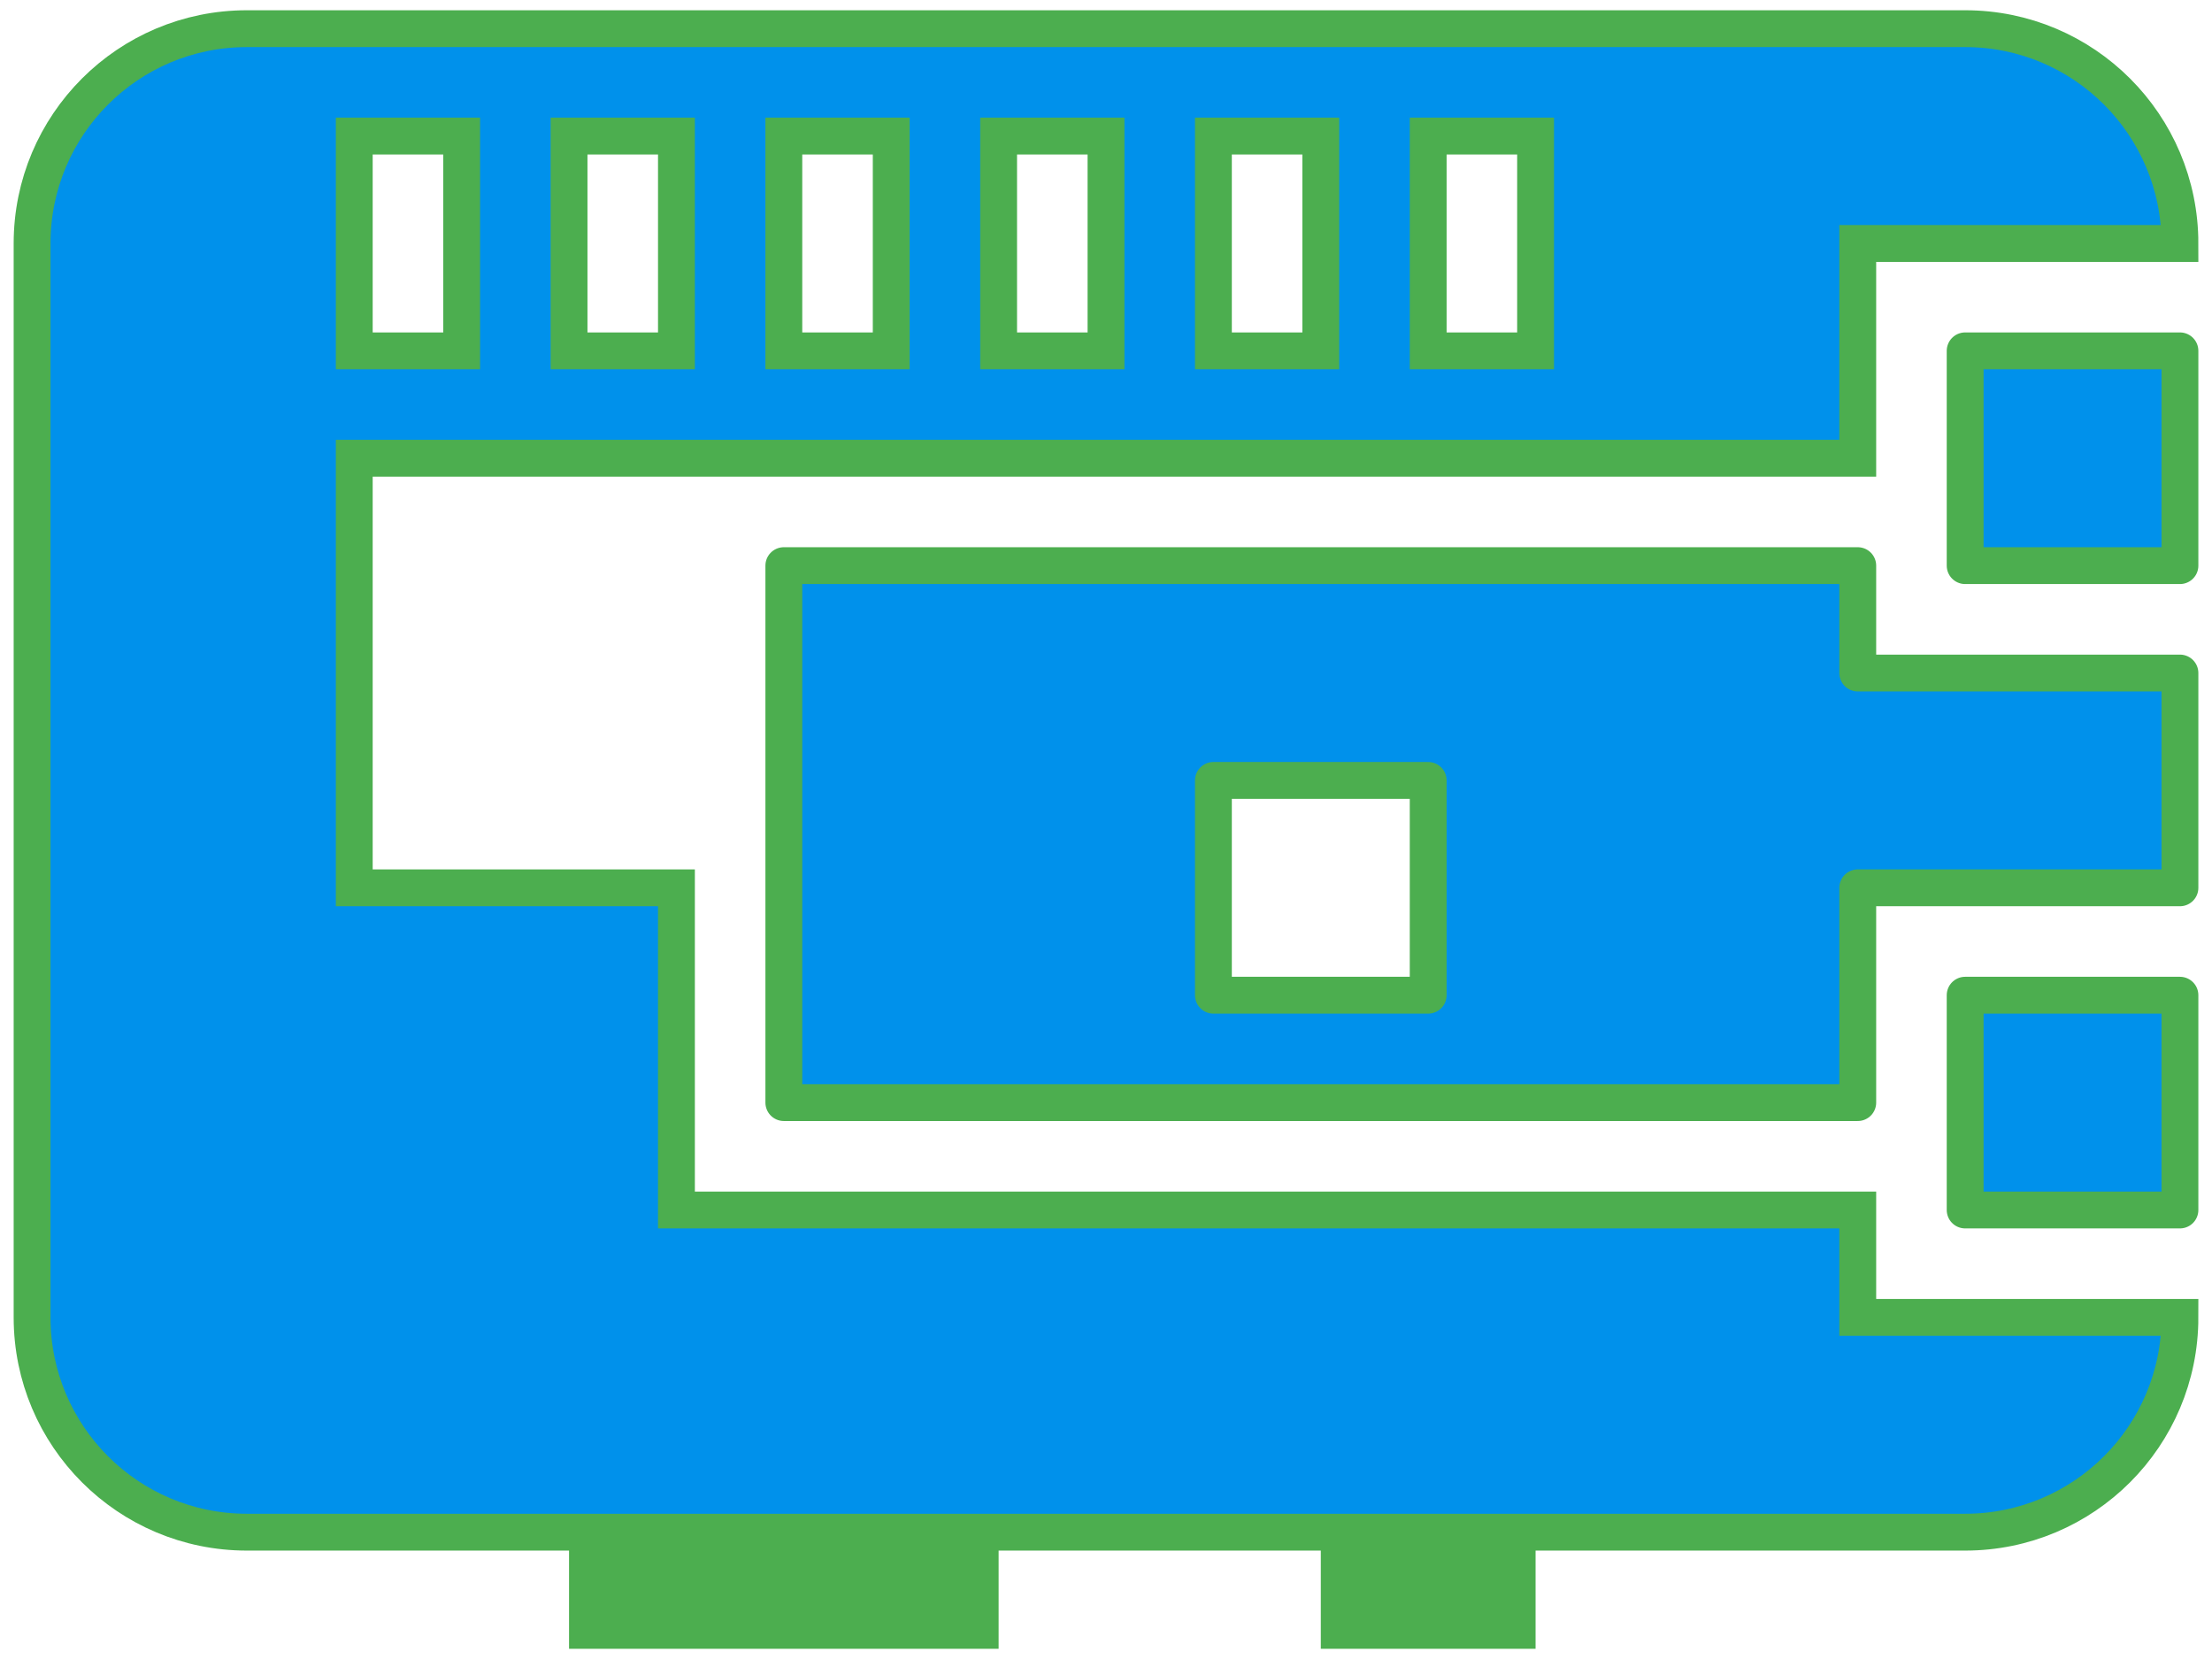
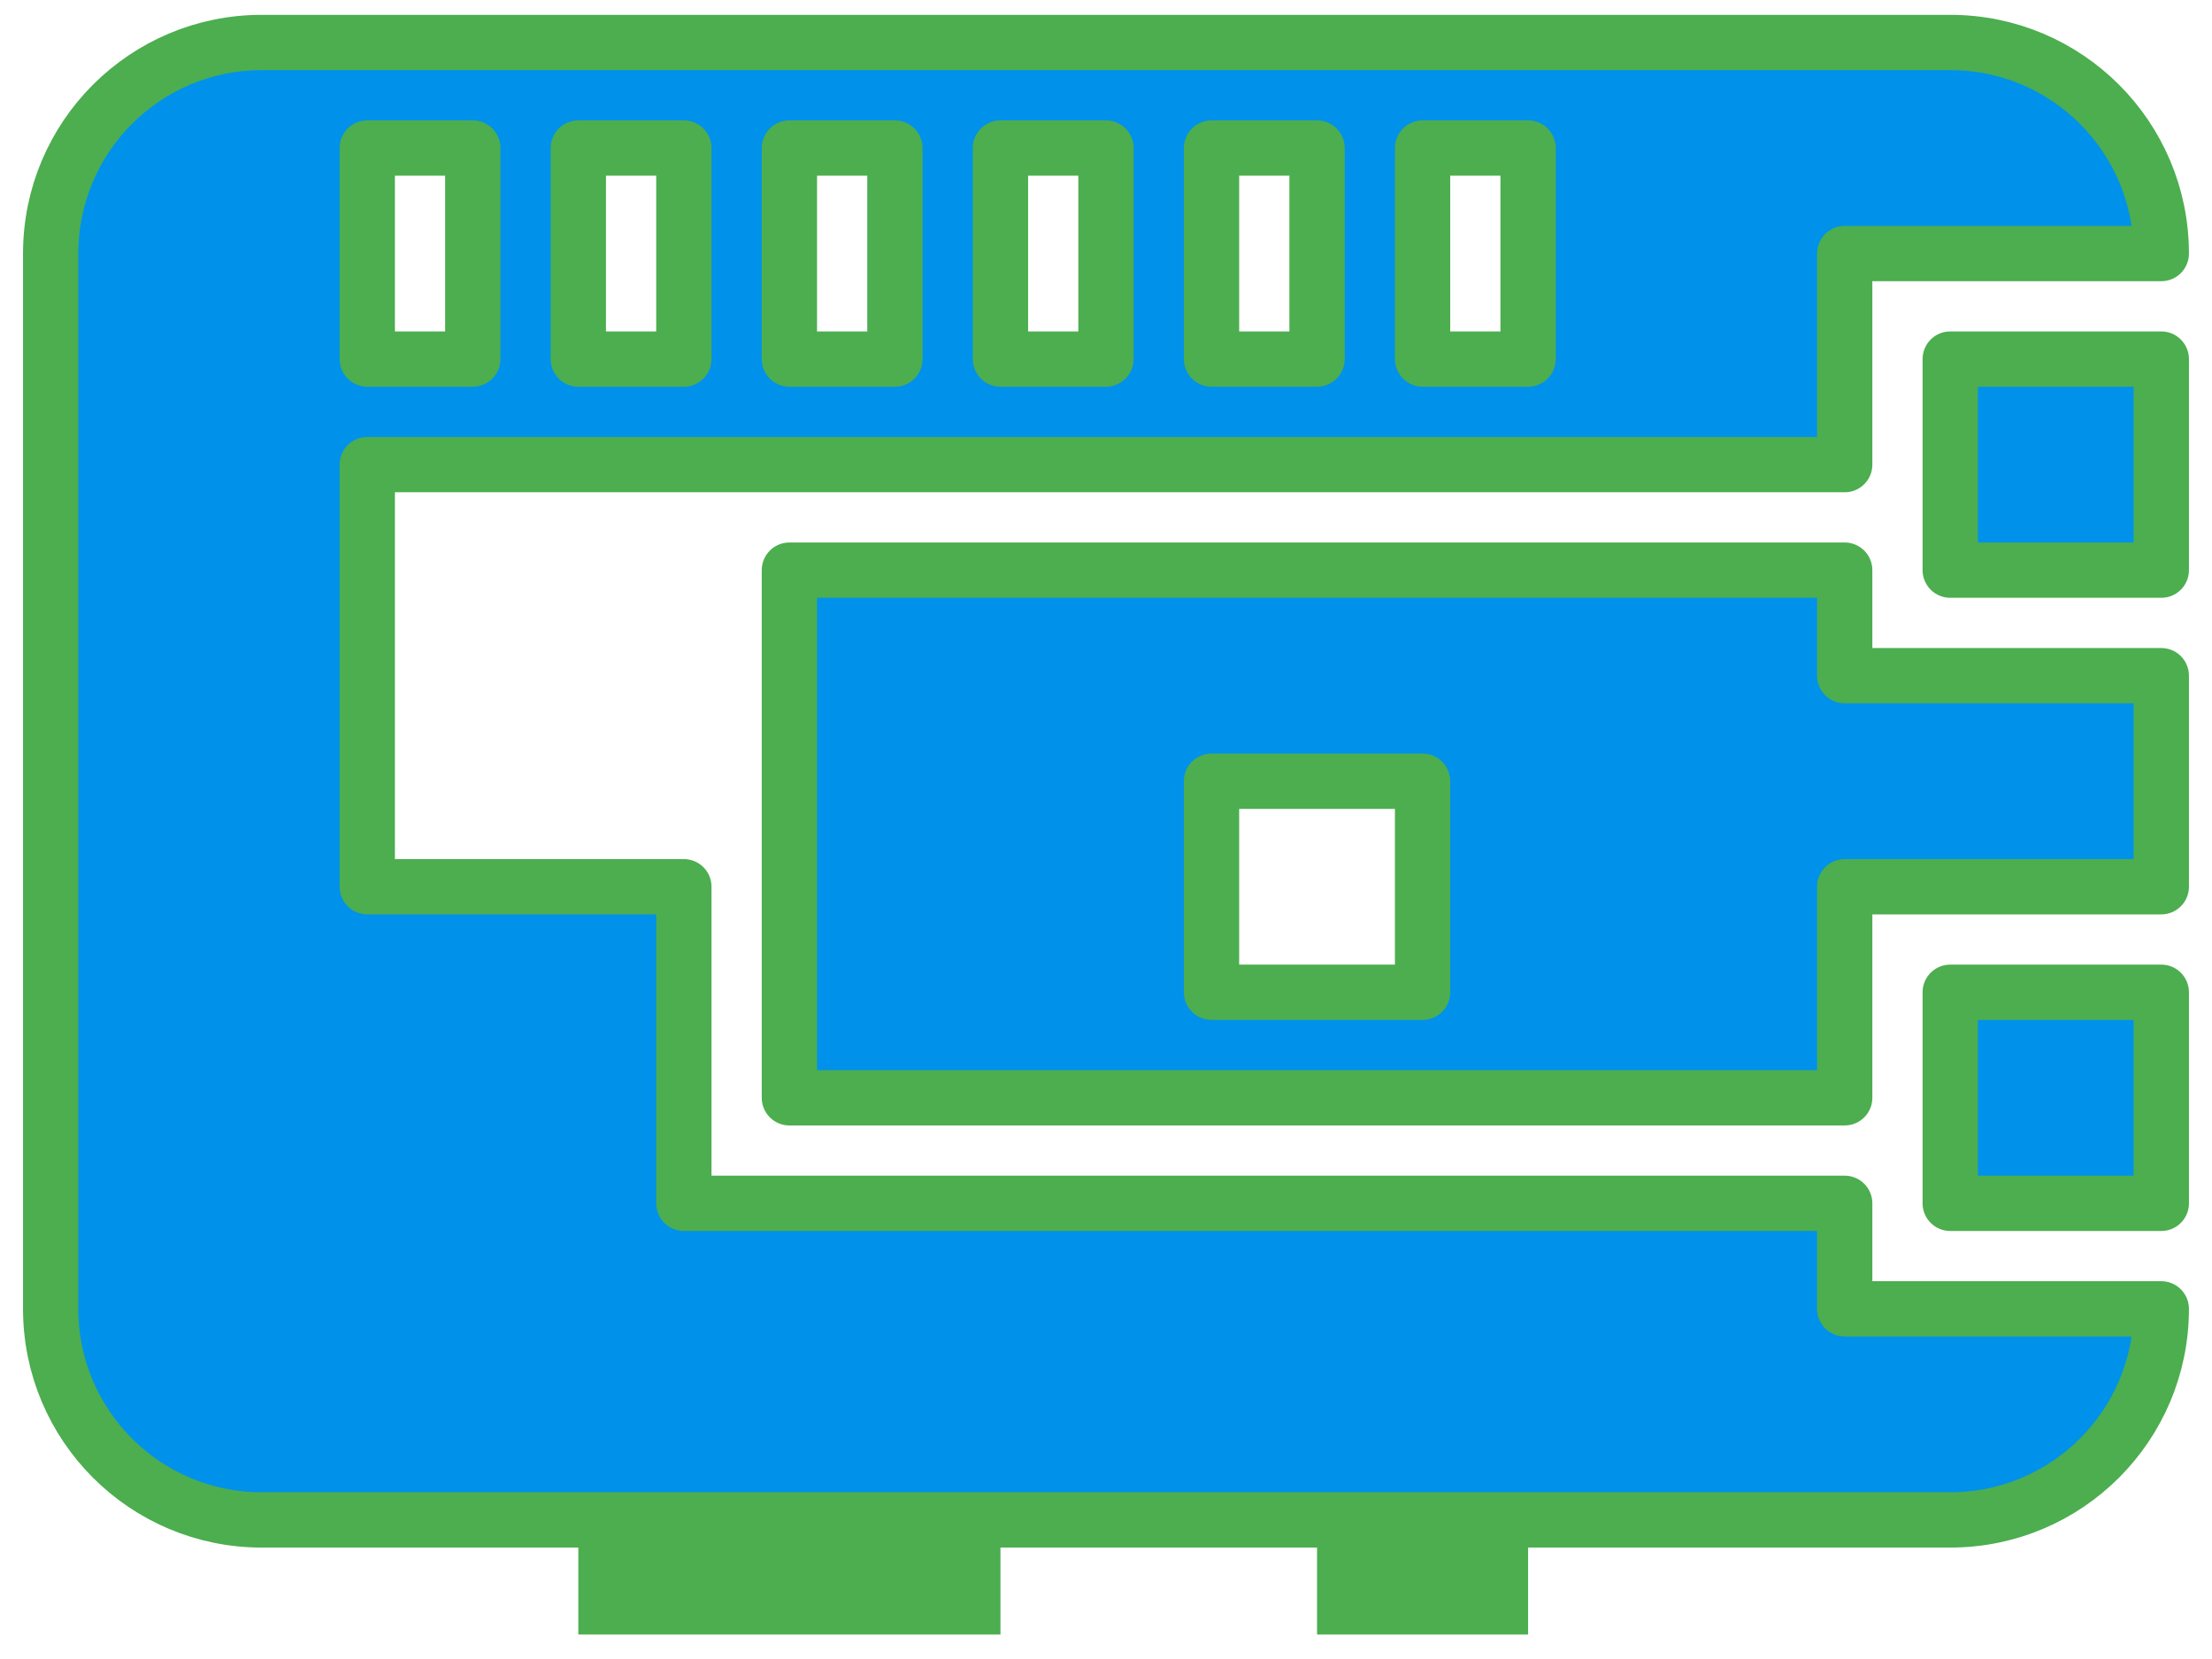
<svg xmlns="http://www.w3.org/2000/svg" version="1.1" viewBox="0 0 24 18">
-   <g transform="matrix(1.1652 0 0 1.1652 -1.9823 -5.5149)">
+   <g transform="matrix(1.145 0 0 1.145 -1.7402 -5.264)">
    <g fill="#4cae4f">
-       <path d="m20 8h2v2h-2v-2m0 6h2v2h-2z" fill="#0091eb" stroke="#4cae4f" stroke-linecap="round" stroke-linejoin="round" stroke-width=".343" />
+       <path d="m20 8h2v2h-2v-2m0 6h2v2h-2z" fill="#0091eb" stroke="#4cae4f" stroke-linecap="round" stroke-linejoin="round" stroke-width=".524" />
      <path d="m16 18.962v1.124h-2v-1.124h-3v1.124h-4v-1.124" />
    </g>
-     <path d="m19 15h-10v-5h10v1h3v2h-3v2m-6-3v2h2v-2h-2" fill="#0091eb" stroke="#4cae4f" stroke-linecap="round" stroke-linejoin="round" stroke-width=".343" />
-     <path d="m4 5c-1.105 0-2 .895-2 2v10c0 1.105.895 2 2 2h16c1.105 0 2-.895 2-2h-3v-1h-11v-3h-3v-4h14v-2h3c0-1.105-.895-2-2-2zm1 1h1v2h-1zm2 0h1v2h-1zm2 0h1v2h-1zm2 0h1v2h-1zm2 0h1v2h-1zm2 0h1v2h-1z" fill="#0091eb" stroke="#4cae4f" stroke-width=".343" />
+     <path d="m19 15h-10v-5h10v1h3v2h-3v2m-6-3v2h2v-2h-2" fill="#0091eb" stroke="#4cae4f" stroke-linecap="round" stroke-linejoin="round" stroke-width=".524" />
+     <path d="m4 5c-1.105 0-2 .895-2 2v10c0 1.105.895 2 2 2h16c1.105 0 2-.895 2-2h-3v-1h-11v-3h-3v-4h14v-2h3c0-1.105-.895-2-2-2zm1 1h1v2h-1zm2 0h1v2h-1zm2 0h1v2h-1zm2 0h1v2h-1zm2 0h1v2h-1zm2 0h1v2h-1z" fill="#0091eb" stroke="#4cae4f" stroke-linecap="round" stroke-linejoin="round" stroke-width=".524" />
  </g>
</svg>
